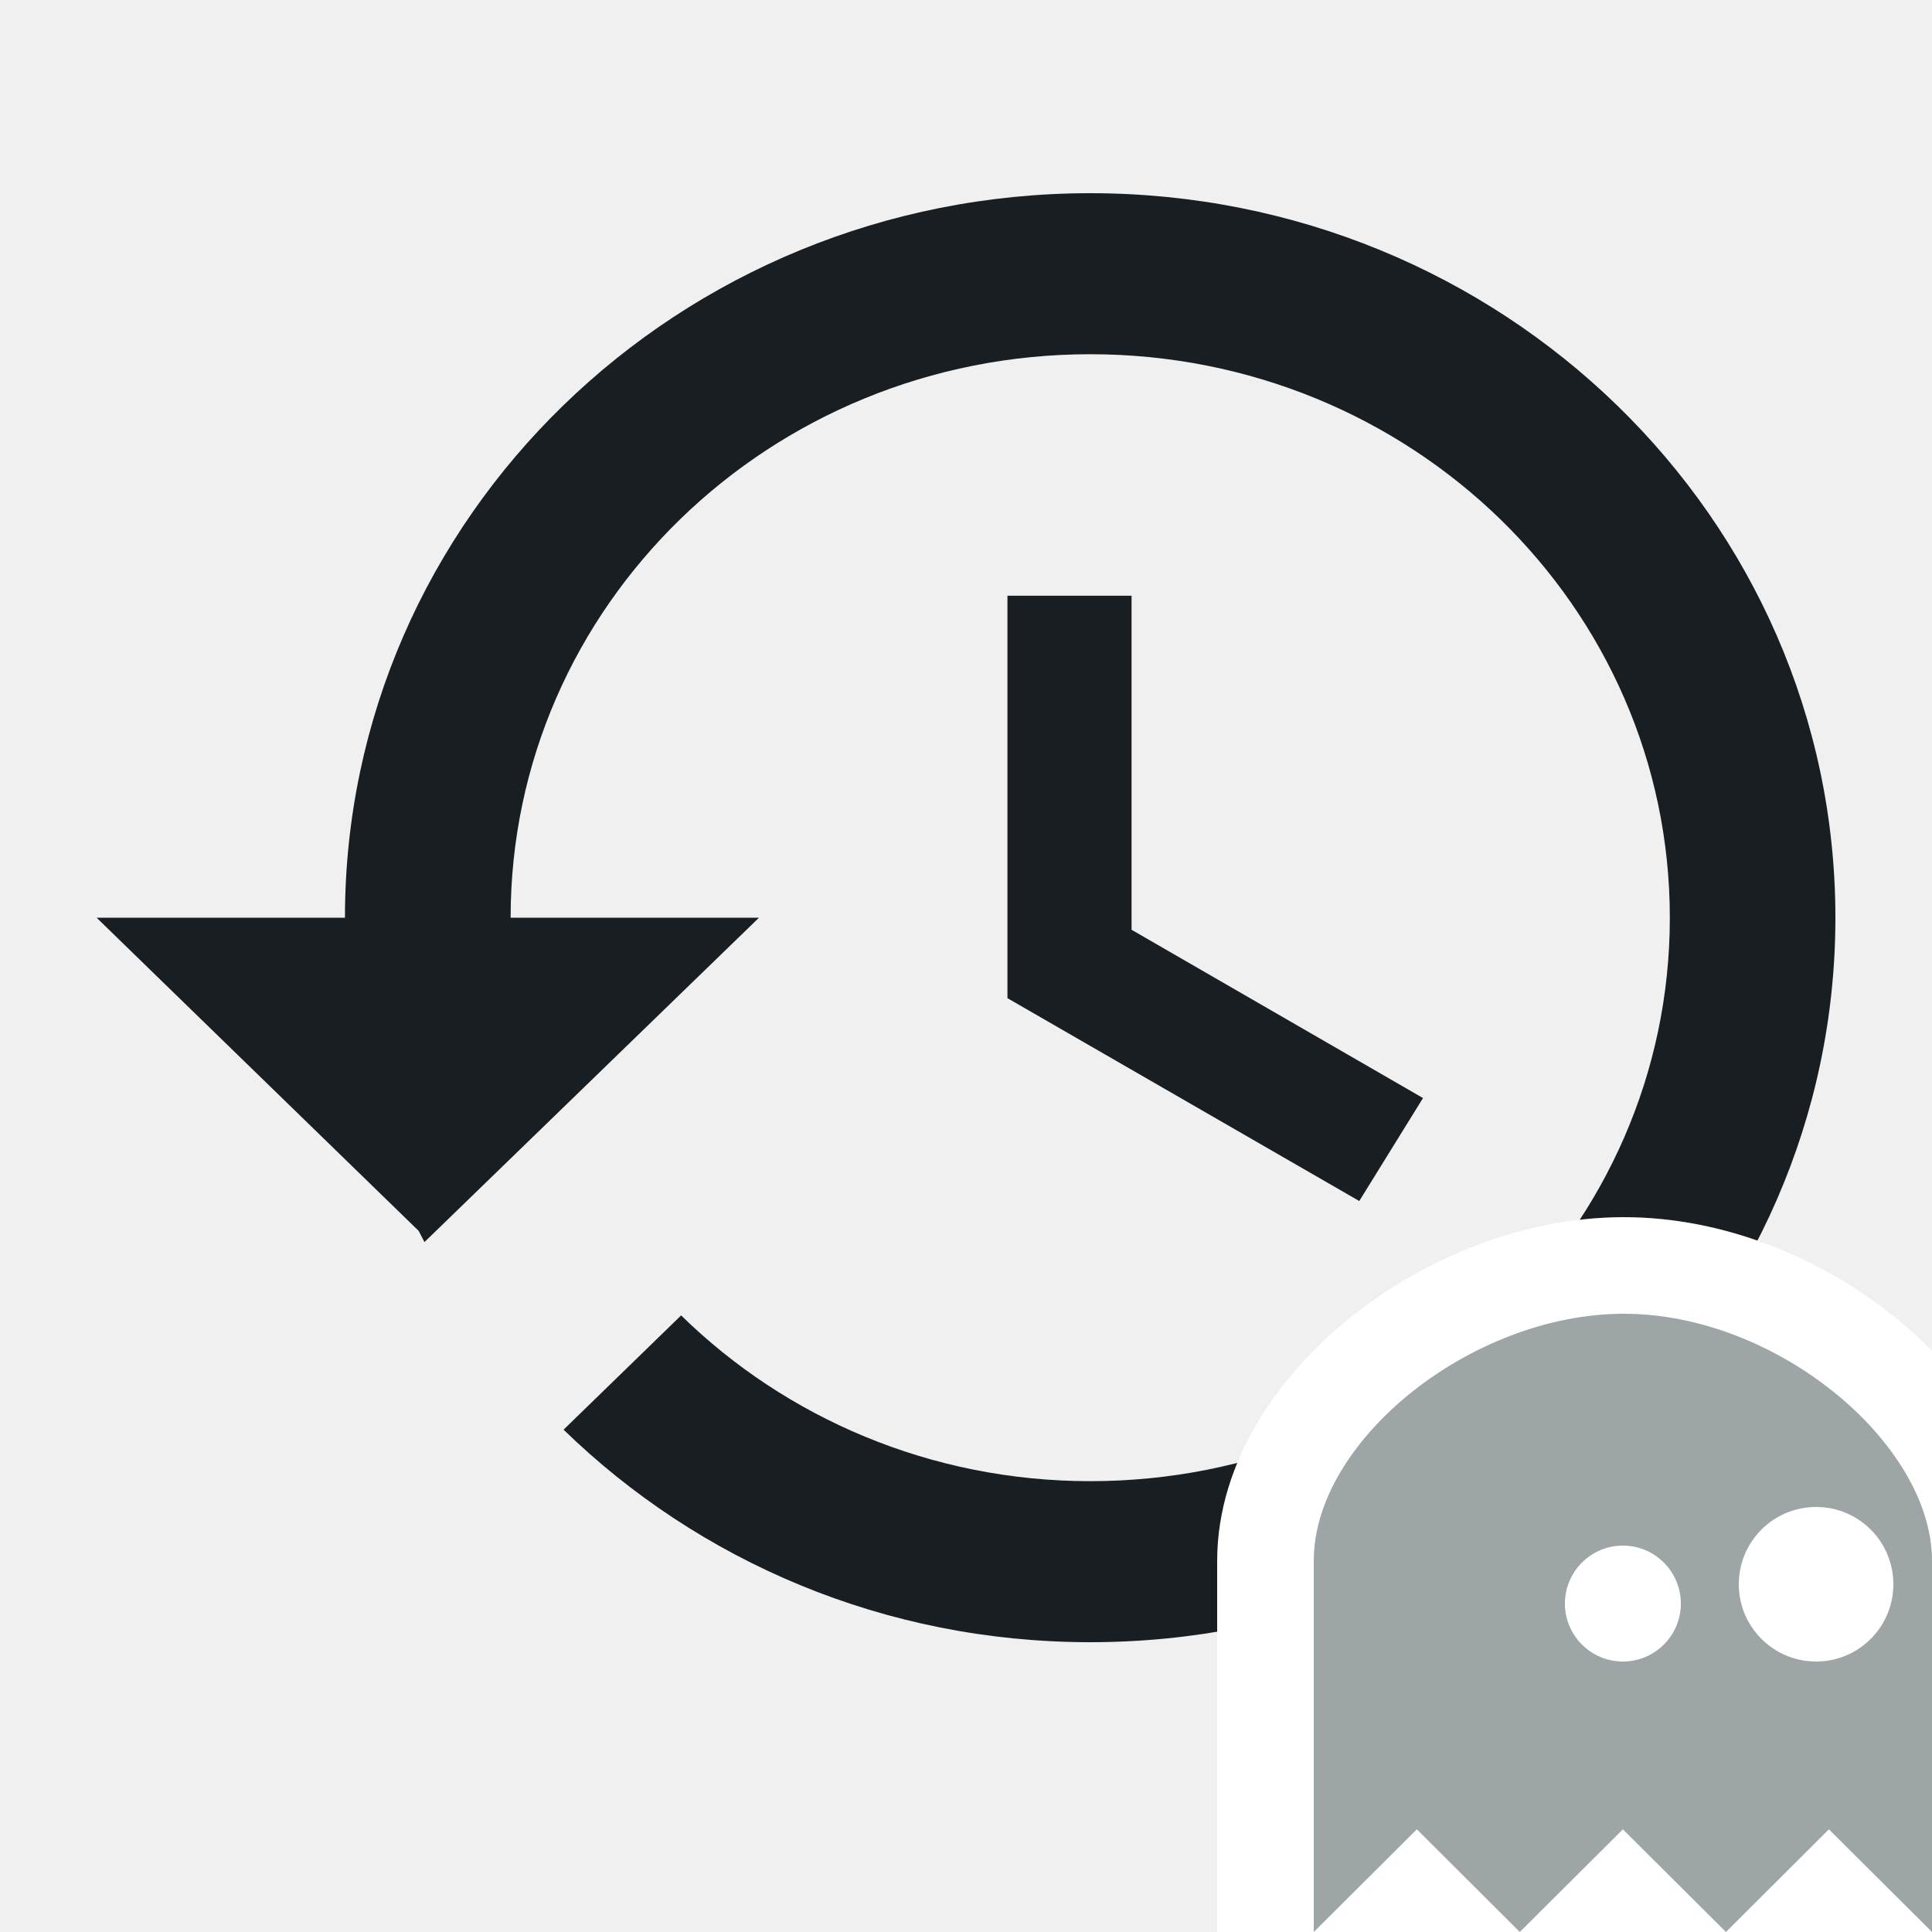
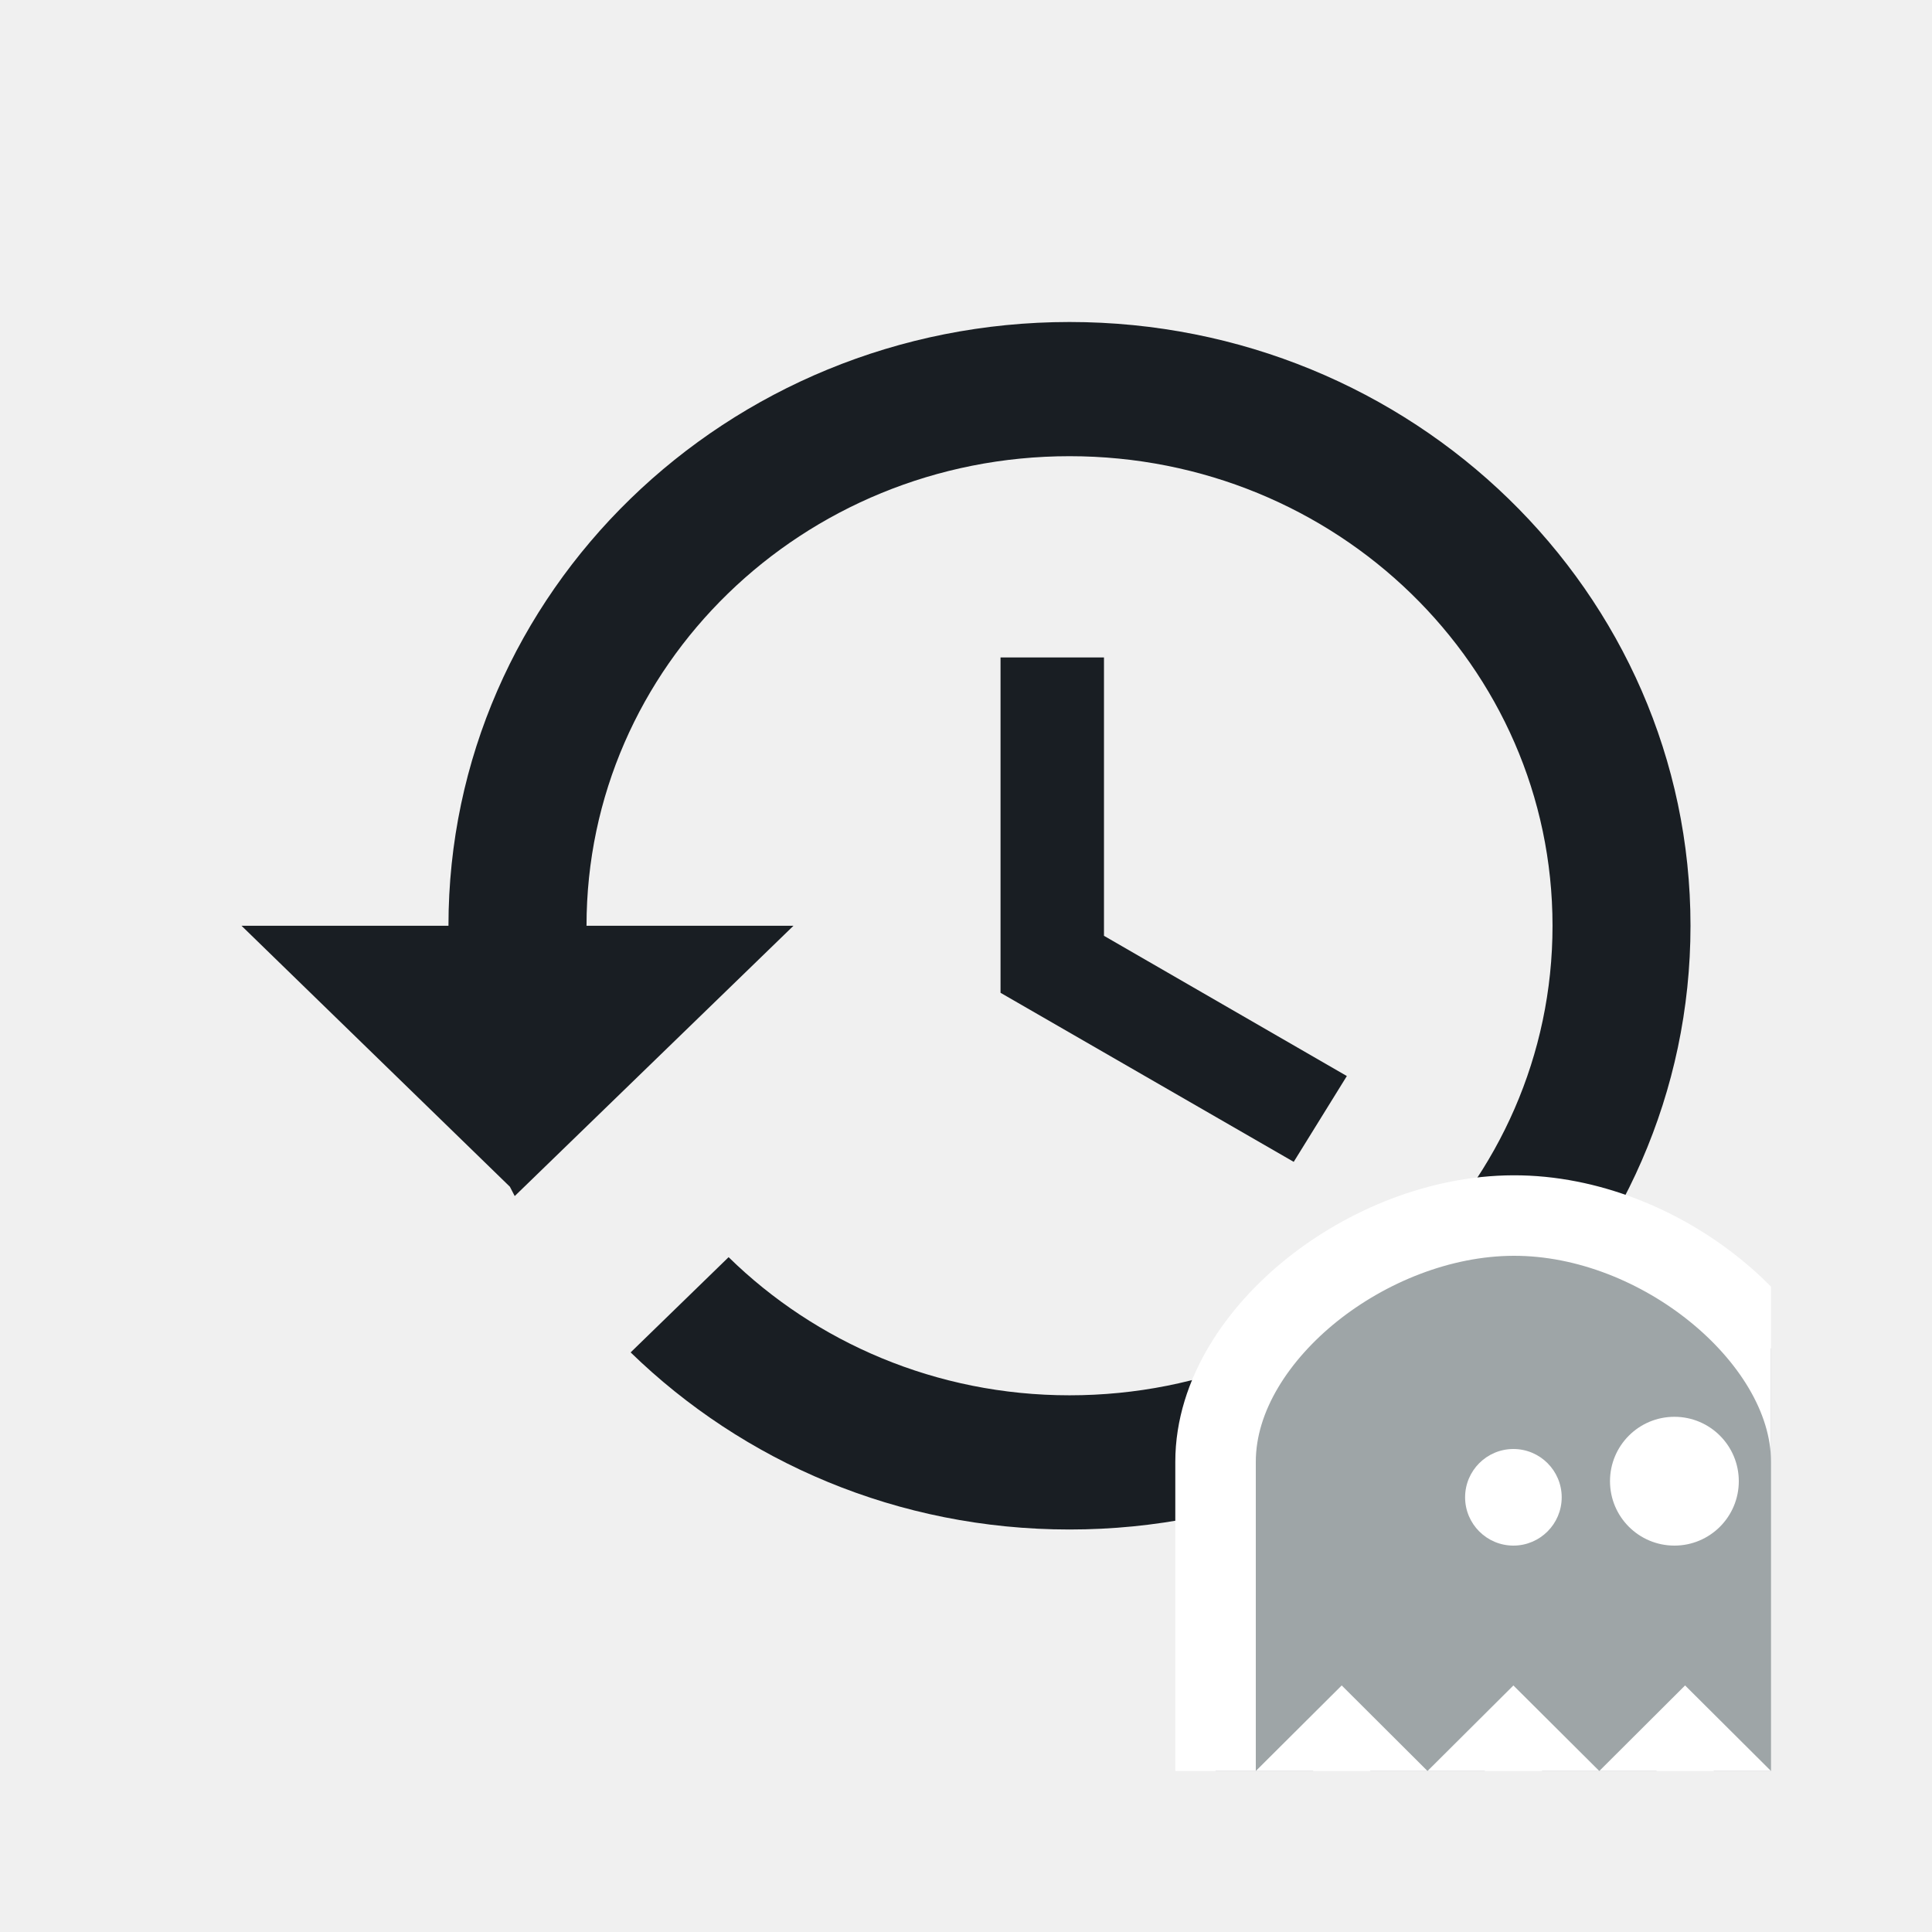
- <svg xmlns="http://www.w3.org/2000/svg" width="20" height="20" viewBox="0 0 20 20" fill="none">
+ <svg xmlns="http://www.w3.org/2000/svg" width="24" height="24" viewBox="0 0 24 24" fill="none">
  <g id="countdown">
-     <rect width="20" height="20" fill="black" fill-opacity="0" />
    <g id="Outline">
-       <rect width="18" height="15" fill="black" fill-opacity="0" transform="translate(1 2)" />
      <g id="Group">
-         <rect width="18" height="15" fill="black" fill-opacity="0" transform="translate(1 2)" />
-         <path id="Vector" d="M11.286 2C7.026 2 3.571 5.358 3.571 9.5H1L4.334 12.742L4.394 12.858L7.857 9.5H5.286C5.286 6.275 7.969 3.667 11.286 3.667C14.603 3.667 17.286 6.275 17.286 9.5C17.286 12.725 14.603 15.333 11.286 15.333C9.631 15.333 8.131 14.675 7.051 13.617L5.834 14.8C7.231 16.158 9.151 17 11.286 17C15.546 17 19 13.642 19 9.5C19 5.358 15.546 2 11.286 2Z" fill="#191E23" />
-         <path id="Vector_2" d="M10.429 6.167V10.333L14.071 12.433L14.731 11.367L11.714 9.625V6.167H10.429Z" fill="#191E23" />
+         <path id="Vector" d="M13.286 4C9.026 4 5.571 7.358 5.571 11.5H3L6.334 14.742L6.394 14.858L9.857 11.5H7.286C7.286 8.275 9.969 5.667 13.286 5.667C16.603 5.667 19.286 8.275 19.286 11.5C19.286 14.725 16.603 17.333 13.286 17.333C11.631 17.333 10.131 16.675 9.051 15.617L7.834 16.8C9.231 18.158 11.151 19 13.286 19C17.546 19 21 15.642 21 11.5C21 7.358 17.546 4 13.286 4Z" fill="#191E23" />
+         <path id="Vector_2" d="M12.429 8.167V12.333L16.071 14.433L16.731 13.367L13.714 11.625V8.167H12.429Z" fill="#191E23" />
      </g>
    </g>
    <g id="Logo" clip-path="url(#clip0)">
-       <rect width="8" height="8" fill="black" fill-opacity="0" transform="translate(12 12)" />
-       <path id="Vector_3" d="M13.1 20V21.204L13.953 20.354L14.667 19.643L15.38 20.354L15.733 20.706L16.086 20.354L16.8 19.643L17.514 20.354L17.867 20.706L18.22 20.354L18.933 19.643L19.647 20.354L20.5 21.204V20V16.16C20.5 15.341 19.975 14.571 19.312 14.033C18.638 13.485 17.729 13.097 16.799 13.1C15.884 13.103 14.977 13.481 14.299 14.023C13.633 14.556 13.1 15.323 13.1 16.16V20Z" fill="#9EA5A7" stroke="white" />
-       <path id="Ellipse" d="M17.4 16.6C17.4 16.931 17.131 17.2 16.8 17.2C16.469 17.2 16.2 16.931 16.2 16.6C16.2 16.269 16.469 16 16.8 16C17.131 16 17.4 16.269 17.4 16.6Z" fill="white" />
-       <path id="Ellipse_2" d="M19.6 16.4C19.6 16.842 19.242 17.2 18.8 17.2C18.358 17.2 18 16.842 18 16.4C18 15.958 18.358 15.6 18.8 15.6C19.242 15.6 19.6 15.958 19.6 16.4Z" fill="white" />
+       <path id="Vector_3" d="M15.1 22V23.204L15.953 22.354L16.667 21.643L17.38 22.354L17.733 22.706L18.086 22.354L18.8 21.643L19.514 22.354L19.867 22.706L20.22 22.354L20.933 21.643L21.647 22.354L22.5 23.204V22V18.16C22.5 17.34 21.975 16.571 21.312 16.033C20.638 15.485 19.729 15.097 18.799 15.1C17.884 15.103 16.977 15.481 16.299 16.023C15.633 16.556 15.1 17.323 15.1 18.16V22Z" fill="#9EA5A7" stroke="white" />
+       <path id="Ellipse" d="M19.4 18.6C19.4 18.931 19.131 19.2 18.8 19.2C18.469 19.2 18.2 18.931 18.2 18.6C18.2 18.269 18.469 18 18.8 18C19.131 18 19.4 18.269 19.4 18.6Z" fill="white" />
+       <path id="Ellipse_2" d="M21.6 18.4C21.6 18.842 21.242 19.2 20.8 19.2C20.358 19.2 20 18.842 20 18.4C20 17.958 20.358 17.6 20.8 17.6C21.242 17.6 21.6 17.958 21.6 18.4Z" fill="white" />
    </g>
  </g>
  <defs>
    <clipPath id="clip0">
-       <rect width="8" height="8" fill="white" transform="translate(12 12)" />
+       <rect width="8" height="8" fill="white" transform="translate(14 14)" />
    </clipPath>
  </defs>
</svg>
